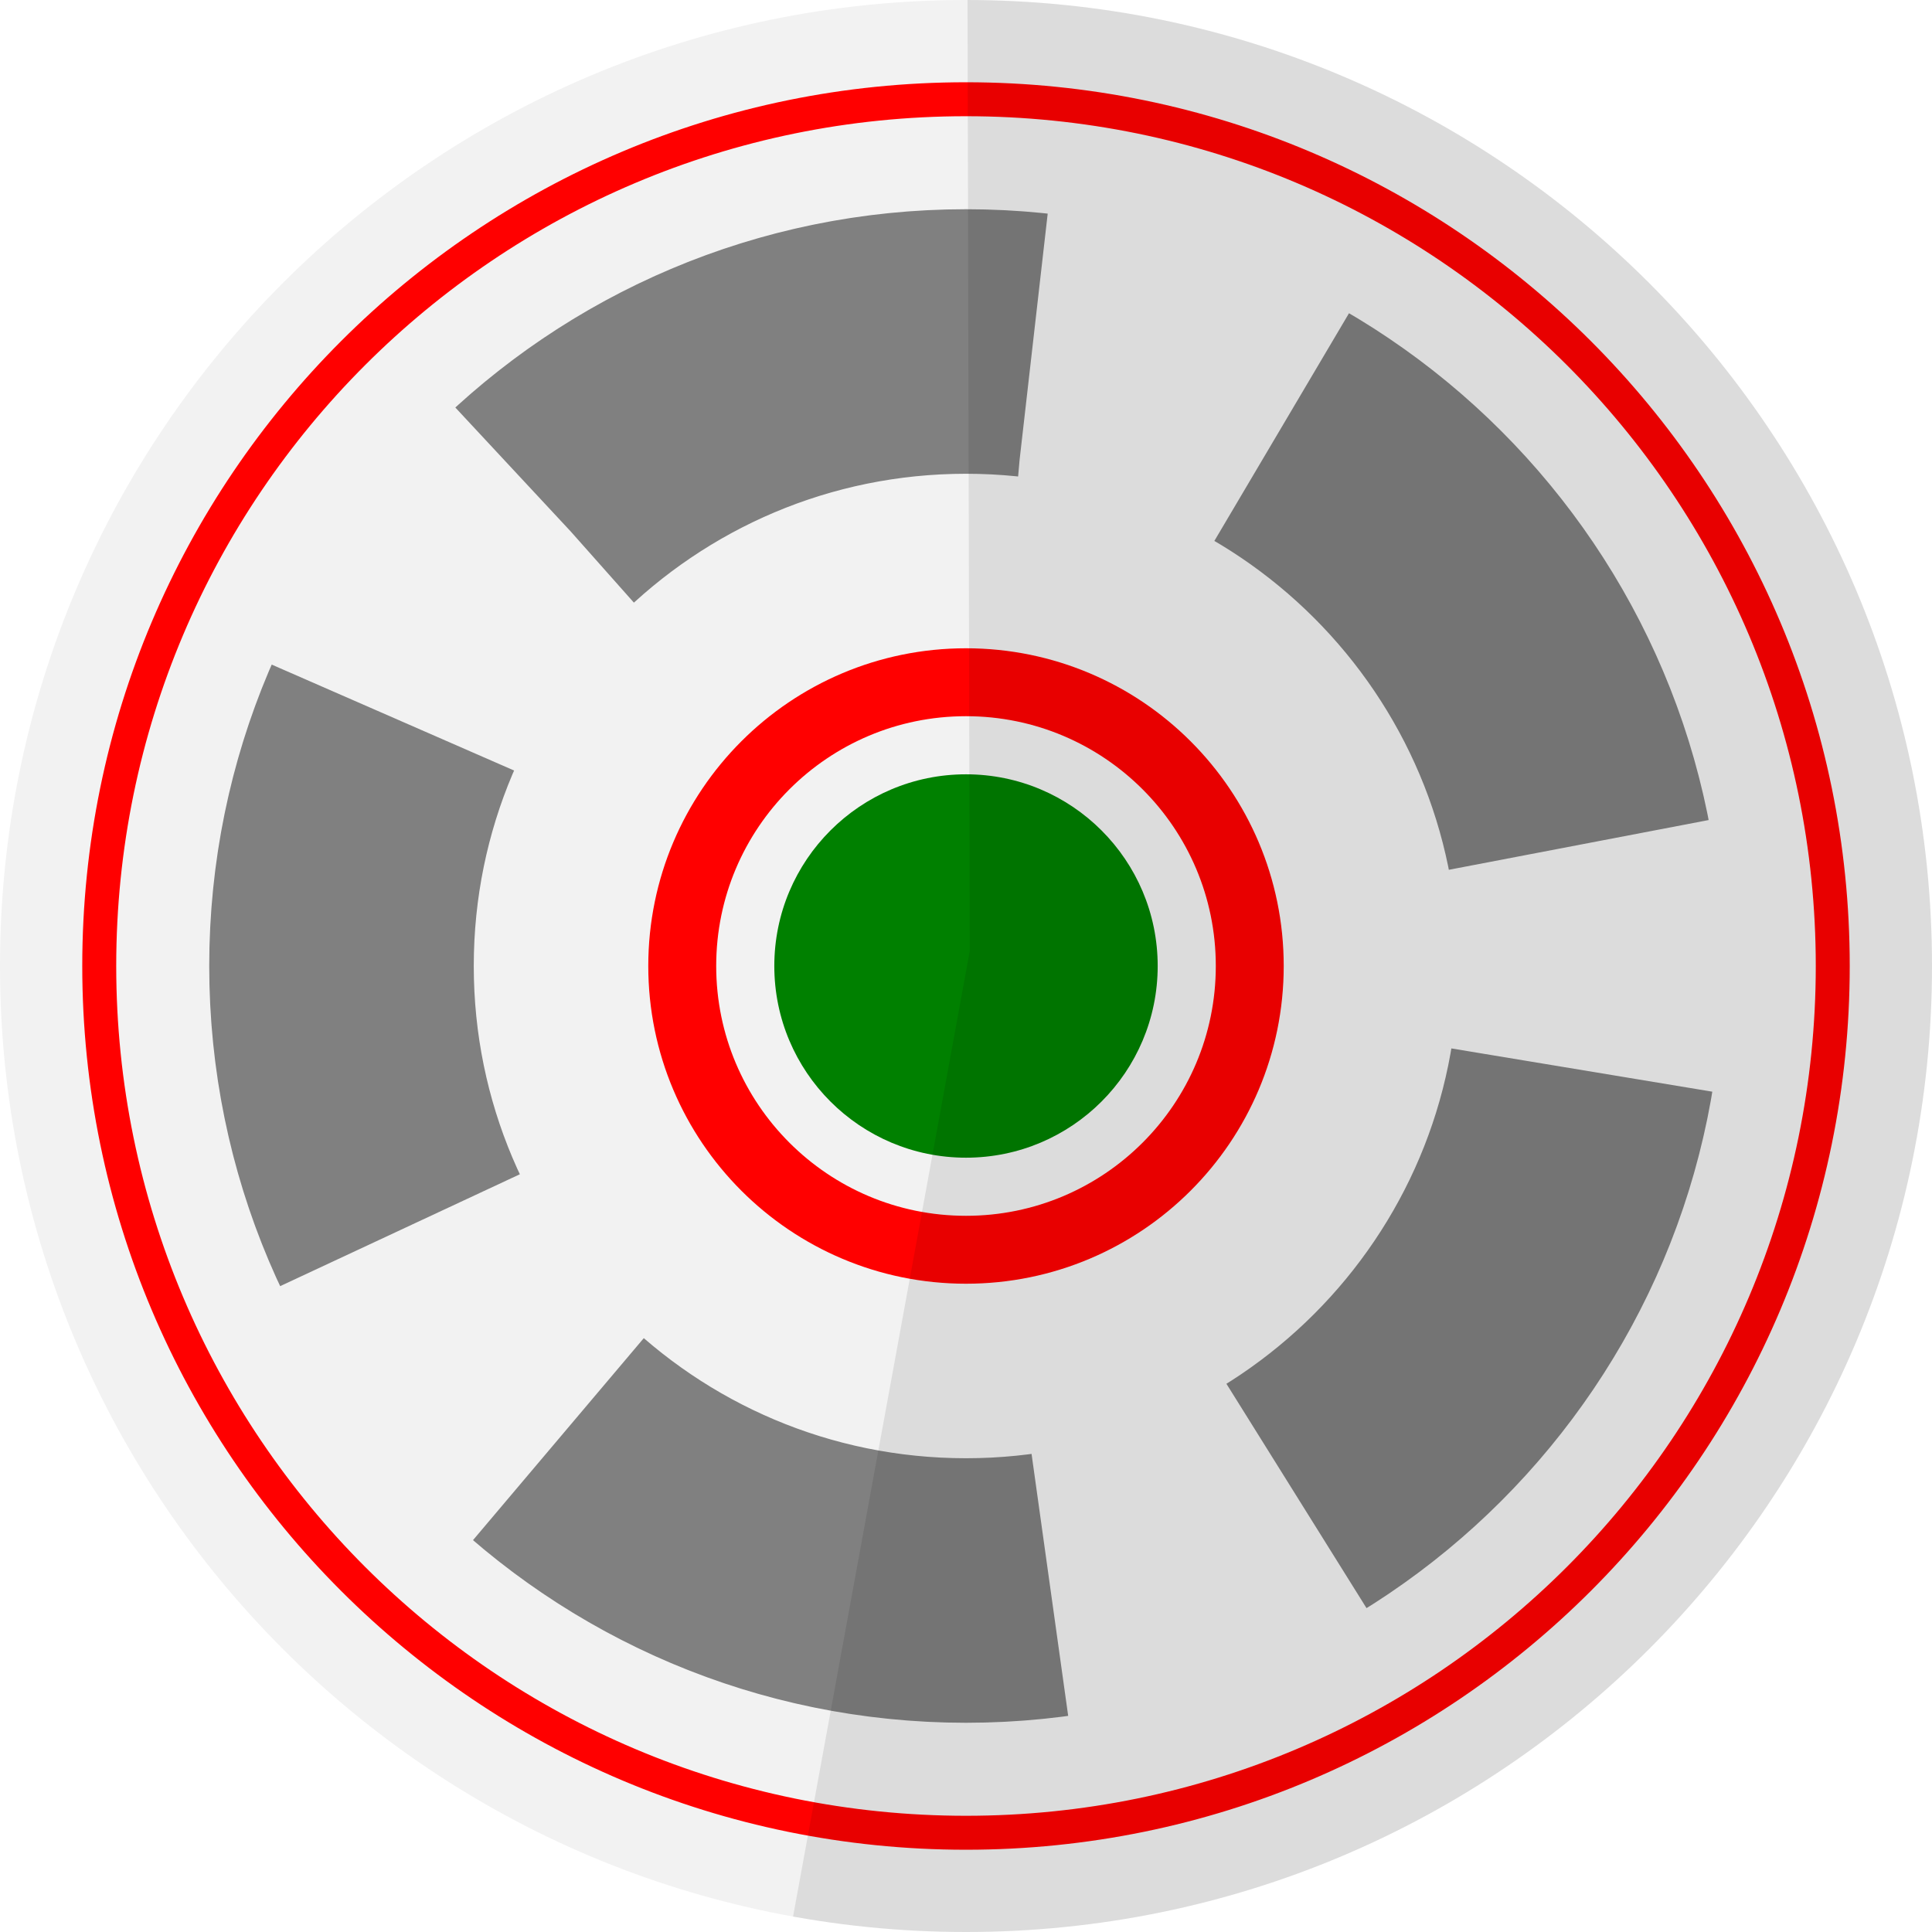
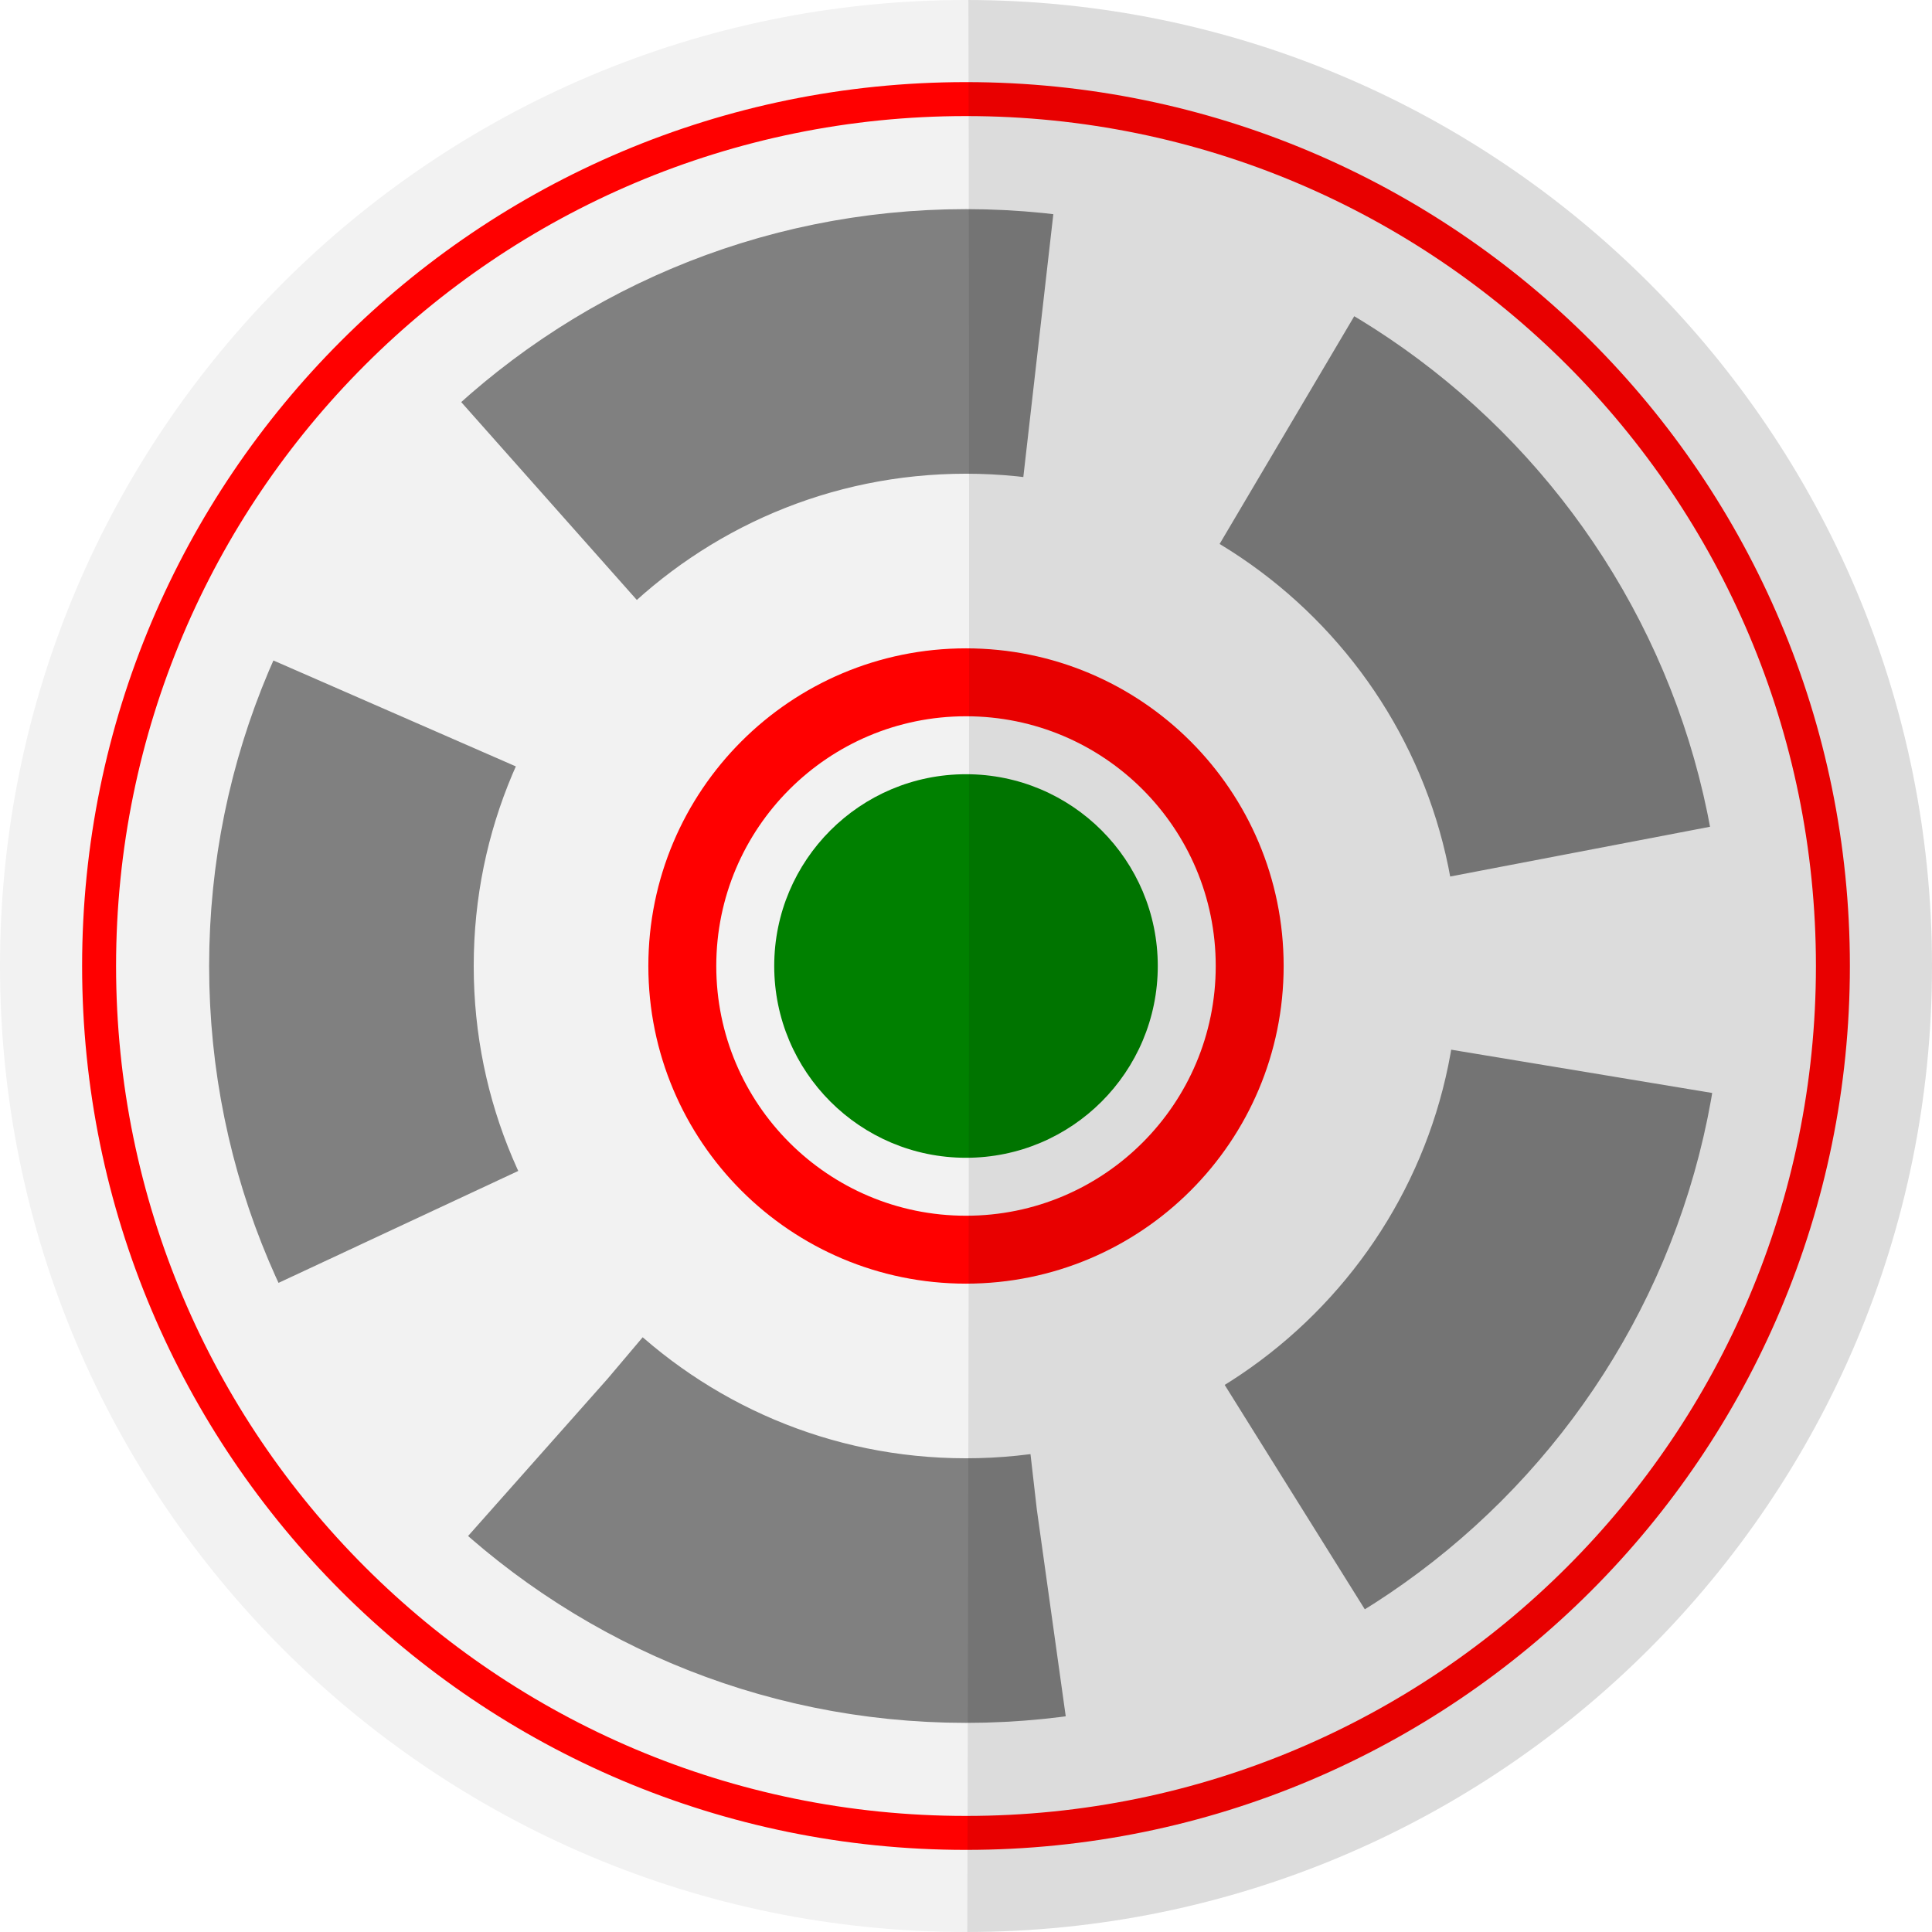
- <svg xmlns="http://www.w3.org/2000/svg" viewBox="0 0 512 512">
-   <defs>
-     <mask id="a" maskUnits="userSpaceOnUse">
-       <circle cx="256" cy="256" r="256" fill="#ececec" />
+ <svg xmlns="http://www.w3.org/2000/svg" width="512.0px" height="512.0px" viewBox="0 0 512.0 512.0" version="1.1" id="SVGRoot">
+   <defs id="defs18">
+     <mask id="mask907" maskUnits="userSpaceOnUse">
+       <circle style="fill:#ececec;stroke-width:0.985" id="circle909" cx="256" cy="256" r="256" />
    </mask>
  </defs>
-   <circle r="256" cy="256" cx="256" fill="#f2f2f2" />
-   <circle r="229.7" cy="256" cx="256" fill="none" stroke="red" stroke-width="9" />
-   <circle r="165.5" cy="256" cx="256" fill="none" stroke="gray" stroke-width="70.1" stroke-dasharray="140 70" stroke-dashoffset="182.3" />
-   <circle cx="256" cy="256" r="75.2" fill="none" stroke="red" stroke-width="18" />
-   <circle r="50.8" cy="256" cx="256" fill="green" />
-   <path mask="url(#a)" d="M256-170l1 422-71 388c-2 10 684-20 684-30S690-220 660-240s-404 70-404 70z" fill-opacity=".1" />
+   <g id="layer1">
+     <circle r="256" cy="256" cx="256" id="path34" style="fill:#f2f2f2;stroke-width:0.985;fill-opacity:1" />
+   </g>
+   <g id="layer2">
+     <circle r="229.74" cy="256" cx="256" id="path37" style="fill:none;stroke:#ff0000;stroke-width:9;stroke-miterlimit:4;stroke-dasharray:none;stroke-dashoffset:0" />
+   </g>
+   <g style="display:inline" id="layer3">
+     <circle r="165.518" cy="256" cx="256" id="path863" style="fill:none;stroke:#808080;stroke-width:70.113;stroke-miterlimit:4;stroke-dasharray:140.226, 70.113;stroke-dashoffset:182.294" />
+   </g>
+   <g style="display:inline" id="g867">
+     <circle style="fill:none;stroke:#ff0000;stroke-width:18;stroke-miterlimit:4;stroke-dasharray:none;stroke-dashoffset:0" id="circle865" cx="256" cy="256" r="75.181" />
+   </g>
+   <g id="g871">
+     <circle r="50.823" cy="256" cx="256" id="circle869" style="fill:#008000;stroke:none;stroke-width:12.168;stroke-miterlimit:4;stroke-dasharray:none;stroke-dashoffset:0" />
+   </g>
+   <g style="mix-blend-mode:multiply" id="layer5">
+     <path mask="url(#mask907)" id="path883" d="m 256,-170 c 1.465,275.086 0.689,550.168 0,825.254 C 255.975,665.254 870,620 870,610 c 0,-10 -180,-830 -210,-850 -30,-20 -404,70 -404,70 z" style="fill:#000000;fill-opacity:0.101;stroke:none;stroke-width:1px;stroke-linecap:butt;stroke-linejoin:miter;stroke-opacity:1" />
+   </g>
</svg>
